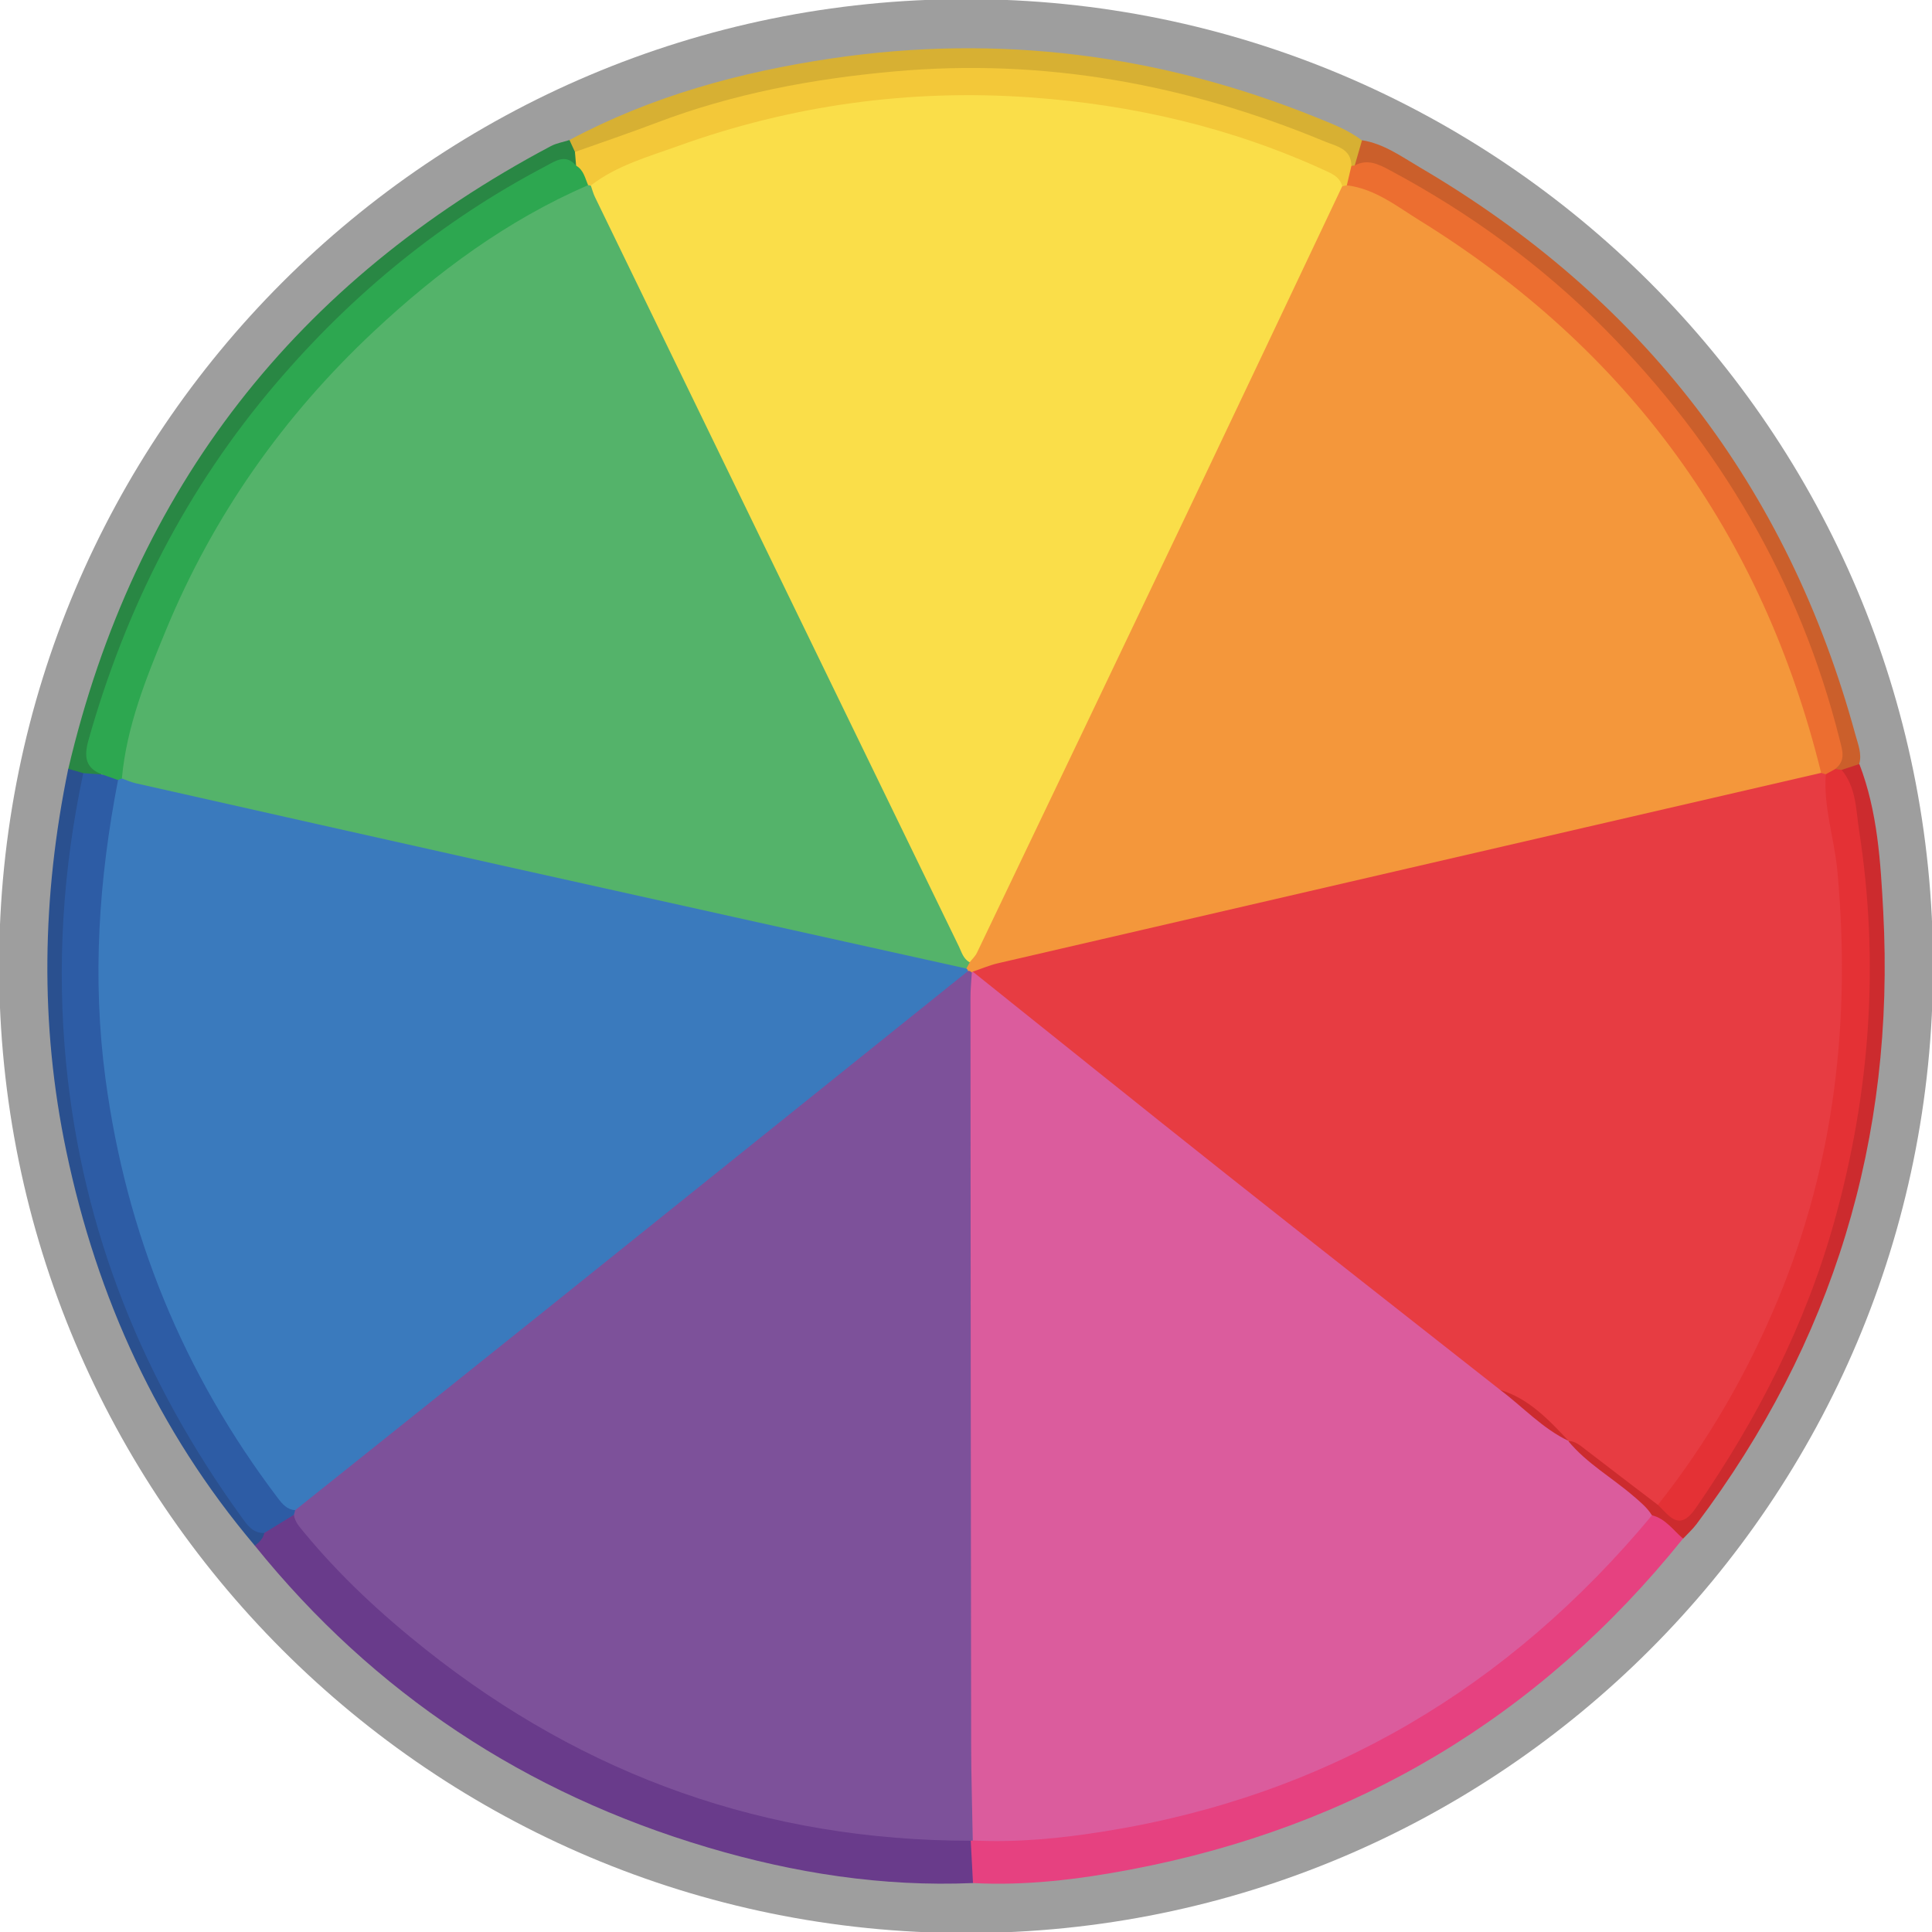
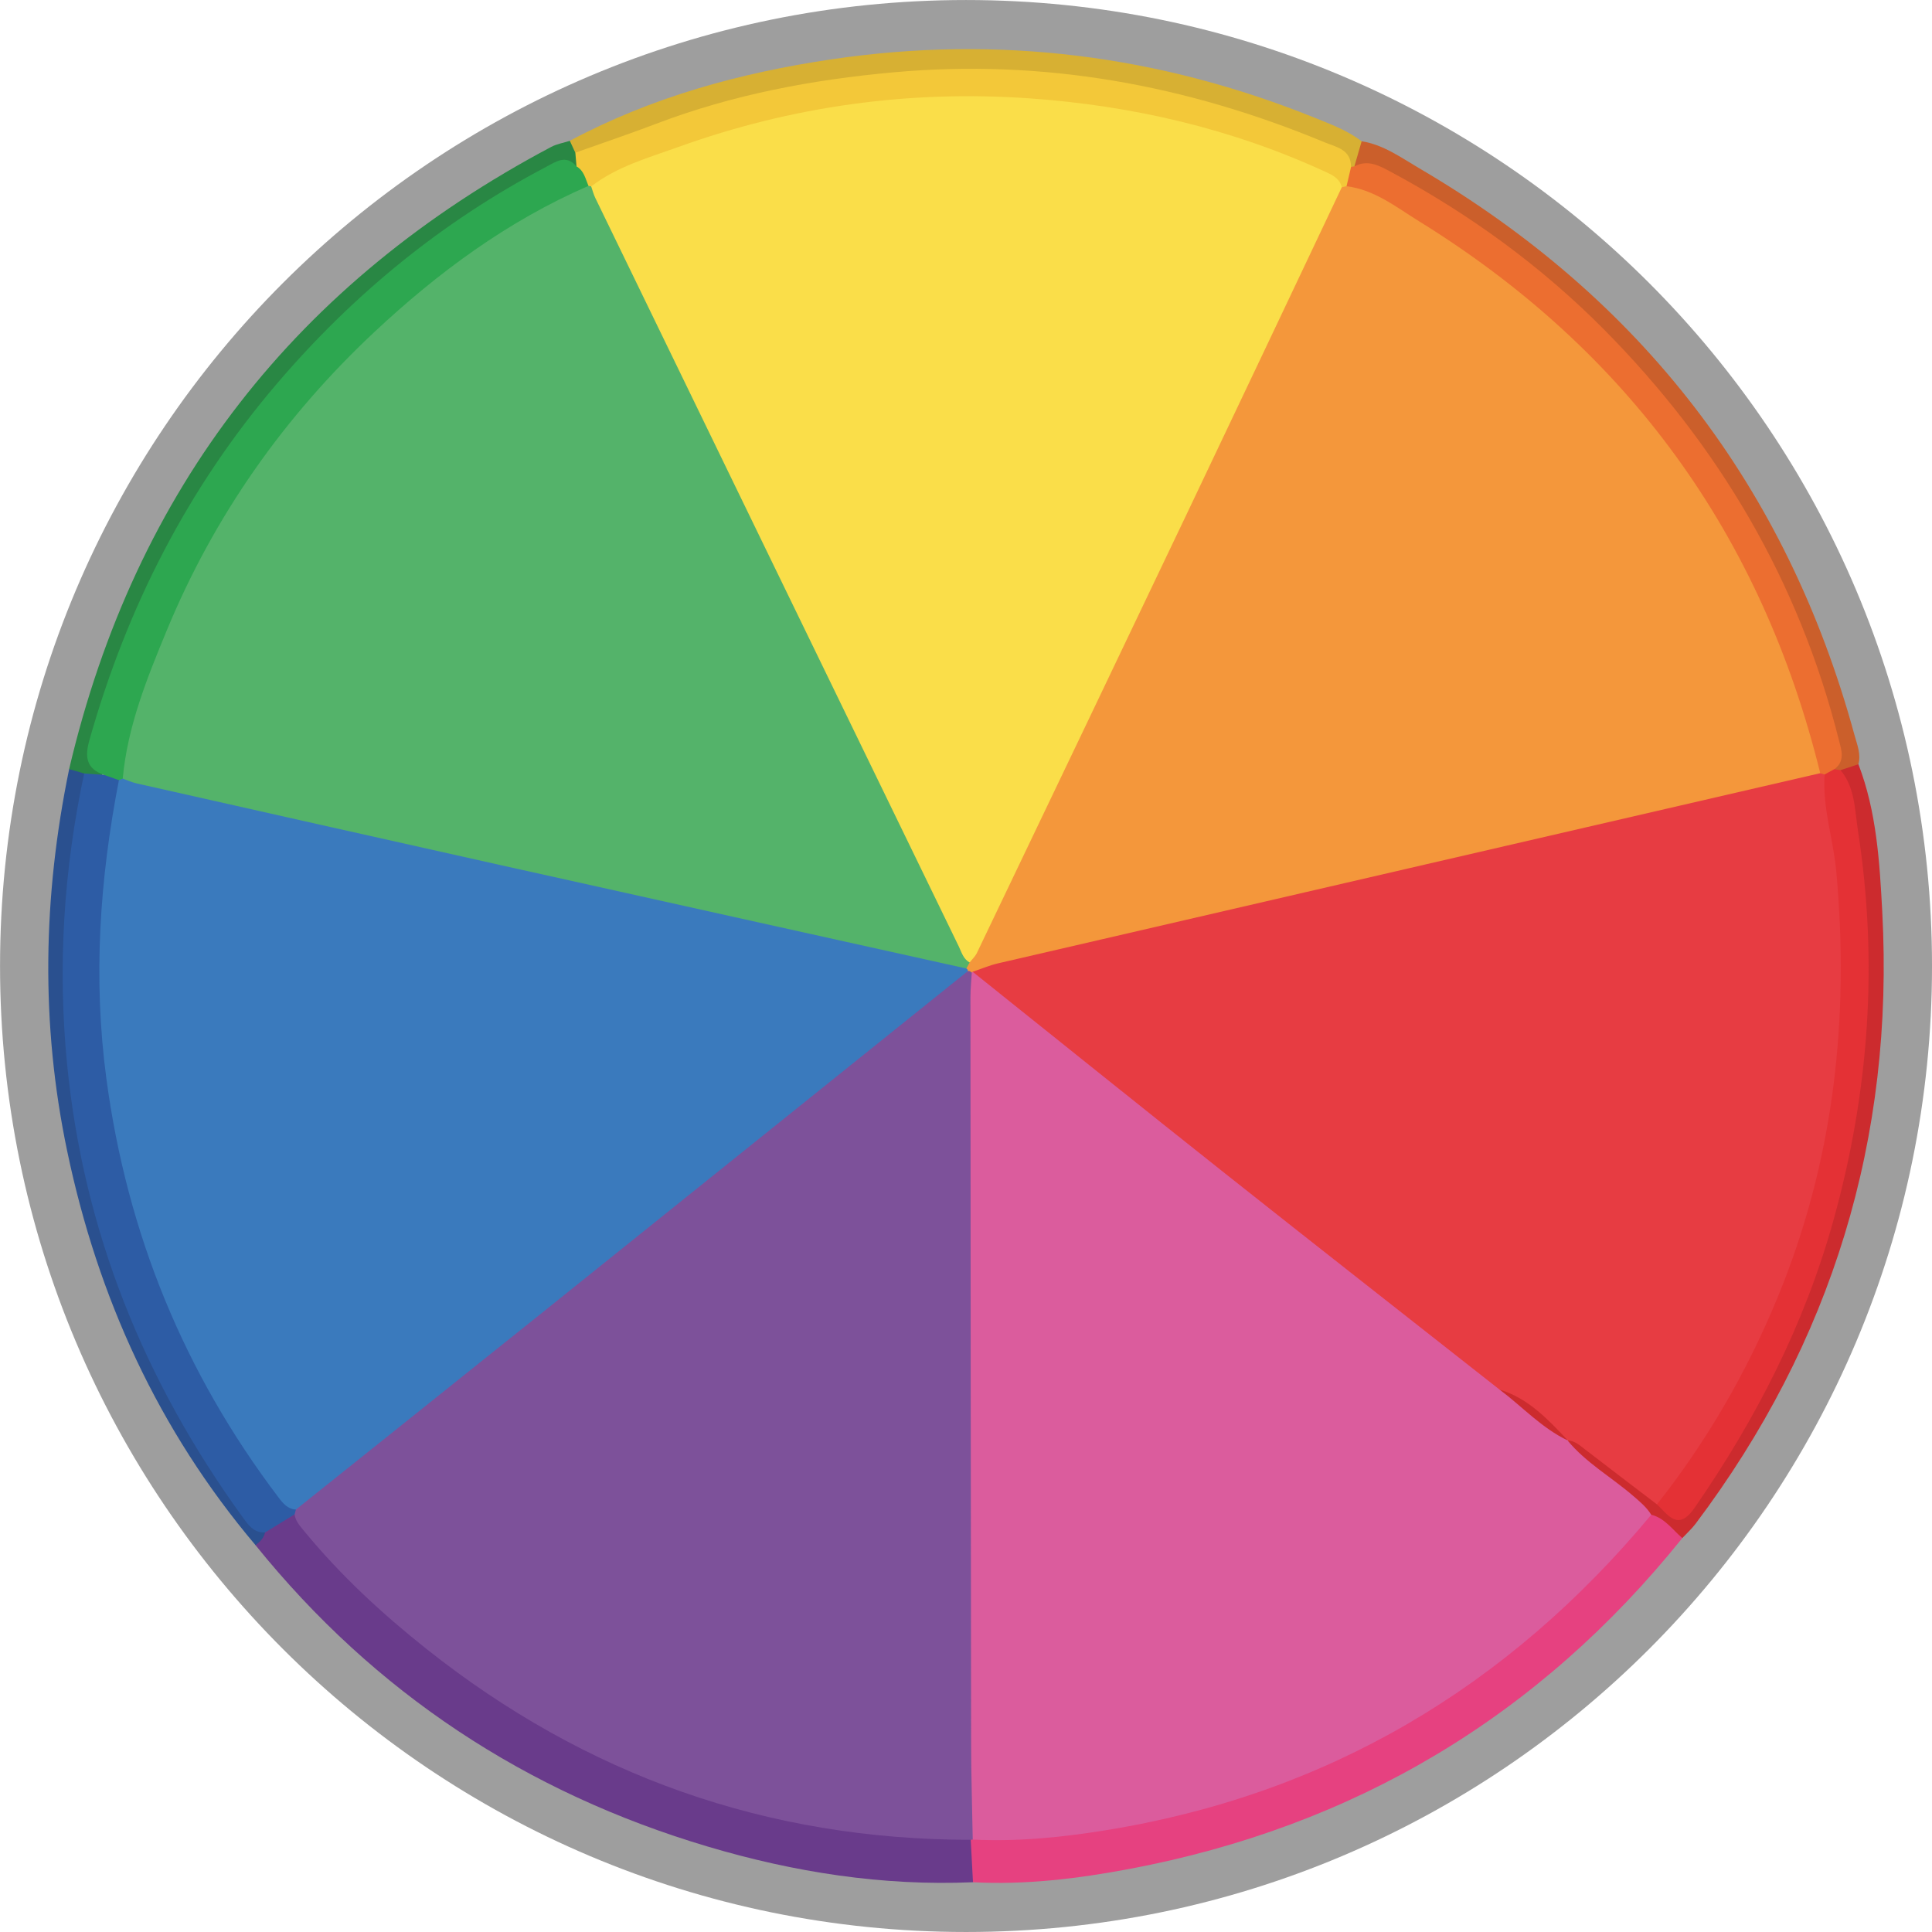
- <svg xmlns="http://www.w3.org/2000/svg" id="svg4271" height="169.15mm" width="169.16mm" version="1.1" viewBox="0 0 599.393 599.35">
-   <g id="layer1" transform="translate(122.55 -318.4)">
-     <g id="g5521" transform="matrix(.84667 0 0 .84667 -650.43 -497.62)">
-       <g id="g20" transform="matrix(1.25 0 0 -1.25 1331.8 1317.8)">
+ <svg xmlns="http://www.w3.org/2000/svg" id="svg4180" height="200mm" width="200mm" version="1.1" viewBox="0 0 708.661 708.658">
+   <g id="layer1" transform="translate(700.04 7.6808)">
+     <g id="g4889" transform="matrix(1.25 0 0 -1.25 -1463.5 915)">
+       <g id="g20" transform="translate(1177.7 454.68)">
        <path id="path22" d="m0 0c0-156.55-126.91-283.46-283.46-283.46s-283.46 126.91-283.46 283.46 126.91 283.46 283.46 283.46 283.46-126.91 283.46-283.46" fill="#9e9e9e" />
      </g>
-       <g id="g24" transform="matrix(1.25 0 0 -1.25 980.01 1653.8)">
-         <path id="path26" d="m0 0c-26.547-1.137-52.446 2.923-77.781 10.451-53.289 15.835-97.756 45.079-132.75 88.457-0.176 1.923 0.417 3.675 1.198 5.391 2.82 3.671 6.41 5.501 11.12 4.67 5.381-3.805 8.918-9.387 13.443-14.001 28.759-29.322 62.025-51.649 101.04-65.279 24.803-8.665 50.28-12.939 76.392-14.154 3.196-0.149 6.278-0.538 8.344-3.443 1.833-4.217 2.551-8.336-1.006-12.093" fill="#693b8b" />
-       </g>
-       <g id="g28" transform="matrix(1.25 0 0 -1.25 980.01 1653.8)">
-         <path id="path30" d="m0 0c-0.219 4.149-0.439 8.298-0.658 12.447 0.18 0.328 0.361 0.657 0.538 0.987 2.274 2.359 5.274 2.027 8.13 2.149 60.436 2.572 113.38 23.741 158.89 63.664 7.26 6.369 14.29 12.831 20.402 20.341 3.154 3.876 6.467 7.859 11.53 9.588 4.775-0.827 9.259-1.995 9.313-8.19-42.07-52.355-96.21-84.612-162.13-97.063-15.167-2.865-30.493-4.743-46.01-3.927" fill="#e64180" />
-       </g>
-       <g id="g32" transform="matrix(1.25 0 0 -1.25 832.15 1015.1)">
-         <path id="path34" d="m0 0c24.131 12.888 50.133 19.972 76.976 23.936 48.803 7.206 96.126 1.208 141.85-17.275 4.677-1.891 9.444-3.674 13.519-6.796 2.248-3.019 1.433-5.583-1.168-7.882-0.782-0.374-1.606-0.488-2.462-0.357-20.811 11.739-43.54 17.738-66.801 22.048-13.489 2.499-27.148 4.189-40.835 4.284-36.485 0.251-71.76-6.292-105.59-20.251-4.506-1.857-9.038-5.098-14.387-2.234-1.551 1.222-1.956 2.723-1.103 4.527" fill="#d7b033" />
-       </g>
-       <g id="g36" transform="matrix(1.25 0 0 -1.25 1119.9 1024.4)">
-         <path id="path38" d="m0 0c0.711 2.458 1.421 4.915 2.132 7.374 6.395-1.006 11.541-4.782 16.897-7.922 65.093-38.164 107.88-93.504 127.75-166.41 0.752-2.76 1.933-5.506 1.113-8.49-0.784-2.796-2.756-3.508-5.379-3.081-0.725 0.218-1.366 0.597-1.922 1.111-3.672 20.253-11.003 39.256-19.962 57.694-11.03 22.699-25.423 42.971-42.545 61.566-19.794 21.504-42.702 38.693-67.942 53.088-3.313 1.889-7.561 1.821-10.143 5.076" fill="#cb5f2b" />
-       </g>
-       <g id="g40" transform="matrix(1.25 0 0 -1.25 832.15 1015.1)">
-         <path id="path42" d="m0 0c0.537-1.166 1.074-2.332 1.612-3.498 1.388-1.011 1.505-2.34 0.968-3.836-17.75-7.12-33.524-17.623-48.391-29.394-19.331-15.306-36.084-33.153-50.645-53.13-18.072-24.796-30.543-52.208-39.877-81.272-1.688-5.254-0.691-10.242-0.899-15.365-1.489-1.489-3.283-1.687-5.23-1.245-1.982 0.466-3.242 1.889-4.462 3.366 19.36 82.403 66.836 143.03 141.48 182.59 1.658 0.869 3.618 1.191 5.44 1.774" fill="#298744" />
-       </g>
-       <g id="g44" transform="matrix(1.25 0 0 -1.25 1298.3 1245.9)">
-         <path id="path46" d="m0 0c1.735 0.57 3.471 1.14 5.206 1.711 5.356-13.945 6.219-28.701 6.997-43.311 3.535-66.424-14.749-126.33-54.763-179.53-1.148-1.526-2.598-2.824-3.906-4.229-2.903 2.457-5.108 5.842-9.104 6.844-6.06-0.449-8.774 4.928-13.063 7.552-3.232 1.978-5.903 4.732-8.809 7.146-2.165 1.798-4.069 4.137-2.444 7.404 4.657 2.797 7.688-0.853 10.655-3.141 5.979-4.611 11.897-9.327 17.638-14.24 4.441-2.461 6.636 0.528 8.792 3.605 13.609 19.422 24.36 40.327 32.324 62.652 7.96 22.315 12.123 45.364 14.513 68.938 2.432 24-0.067 47.464-4.294 70.946-0.451 2.515-1.623 5.182 0.258 7.666" fill="#cc2b2e" />
-       </g>
-       <g id="g48" transform="matrix(1.25 0 0 -1.25 648.49 1245.5)">
-         <path id="path50" d="m0 0c1.468-0.427 2.935-0.853 4.403-1.28 2.514-2.879 2.027-6.133 1.446-9.55-3.355-19.723-5.312-39.578-4.422-59.601 1.847-41.558 12.879-80.517 32.993-116.99 6.988-12.672 15.508-24.309 23.053-36.592-0.357-1.667-1.495-2.746-2.787-3.712-28.5 33.72-46.236 72.605-55.261 115.62-7.847 37.384-7.123 74.768 0.575 112.1" fill="#2a508f" />
-       </g>
-       <g id="g52" transform="matrix(1.25 0 0 -1.25 979.19 1638.3)">
-         <path id="path54" d="m0 0c-59.806 0.02-112.97 18.883-159.77 56.06-13.064 10.378-25.216 21.621-35.819 34.521-1.24 1.509-2.54 2.908-2.82 4.932-0.49 0.549-0.729 1.196-0.759 1.928 3.312 7.823 10.977 11.225 17.006 16.09 39.091 31.552 78.262 63.005 117.42 94.481 17.422 14.006 34.639 28.279 52.36 41.903 3.685 2.834 7.244 7.591 13.266 5.144 0.574-0.669 0.949-1.411 1.156-2.263 1.124-4.734 1.445-9.511 1.443-14.348-0.027-74.62 0.008-149.26-0.077-223.89-0.006-4.939 1.07-10.229-2.812-14.475l-0.596-0.075z" fill="#7d519a" />
-       </g>
-       <g id="g56" transform="matrix(1.25 0 0 -1.25 731.66 1517.1)">
-         <path id="path58" d="m0 0c-0.128-0.466-0.256-0.931-0.385-1.397-2.893-1.783-5.785-3.565-8.678-5.343-3.45-0.109-5.08 2.449-6.76 4.771-28.71 39.709-46.499 83.561-51.316 132.61-2.829 28.797-1.001 57.159 5.003 85.358 1.928-0.135 3.854-0.27 5.779-0.404 2.167 1.103 3.893 0.467 5.322-1.343 3.38-8.743-0.614-17.133-1.662-25.546-3.71-29.763-1.621-59.057 5.291-88.113 8.199-34.47 22.866-65.893 44.369-94.091 1.478-1.938 2.449-4.141 3.037-6.509" fill="#2d5ca5" />
-       </g>
-       <g id="g60" transform="matrix(1.25 0 0 -1.25 979.93 1638.2)">
-         <path id="path62" d="m0 0c-0.165 9.386-0.462 18.772-0.475 28.158-0.102 73.005-0.153 146.01-0.196 219.02-0.001 2.399 0.253 4.799 0.388 7.198 0.362 0.643 0.902 0.997 1.647 1.019 12.23-5.574 21.385-15.369 31.779-23.425 29.057-22.522 57.728-45.538 86.554-68.357 12.24-9.69 24.505-19.351 36.544-29.297 5.334-6.179 13.327-9.392 18.106-16.189l0.189-1.005c5.409-6.567 12.849-10.741 19.192-16.212 1.993-1.719 3.982-3.346 5.374-5.598-42.05-50.559-95.08-82.123-160.26-92.605-12.855-2.067-25.786-3.369-38.84-2.707" fill="#db5c9d" />
-       </g>
-       <g id="g64" transform="matrix(1.25 0 0 -1.25 834.58 1024.5)">
-         <path id="path66" d="m0 0c-0.114 1.341-0.228 2.681-0.341 4.02 7.934 2.827 15.92 5.516 23.789 8.512 22.473 8.555 45.755 12.918 69.676 15.08 43.965 3.973 85.865-3.716 126.36-20.528 3.442-1.429 7.78-2.053 7.795-7.241 1.882-2.574 0.994-4.624-1.209-6.431-0.767-0.35-1.576-0.484-2.416-0.424-23.74 11.029-48.61 18.223-74.54 21.794-31.84 4.385-63.288 2.262-94.53-5.205-16.944-4.049-32.754-11.154-49.099-16.816-0.807-0.131-1.598-0.065-2.376 0.18-2.74 1.598-3.586 4.038-3.105 7.059" fill="#f3c839" />
-       </g>
-       <g id="g68" transform="matrix(1.25 0 0 -1.25 1117 1031.7)">
-         <path id="path70" d="m0 0c0.442 1.888 0.884 3.775 1.326 5.662 0.326 0.081 0.656 0.136 0.988 0.162 3.724 1.986 6.914 0.405 10.203-1.35 23.349-12.455 44.65-27.953 63.168-46.655 33.528-33.862 57.103-73.794 68.791-120.33 0.763-3.036 1.893-6.133-1.314-8.561-0.477-1.623-1.604-2.38-3.25-2.448-0.742 0.071-1.409 0.341-1.999 0.796-2.39 3.074-3.882 6.53-4.936 10.306-10.89 38.98-30.16 73.2-57.339 103.31-20.157 22.331-43.848 39.633-70.028 53.926-2.277 1.243-5.003 2.085-5.613 5.174" fill="#ec6e30" />
-       </g>
-       <g id="g72" transform="matrix(1.25 0 0 -1.25 1292.5 1247.5)">
-         <path id="path74" d="m0 0c0.937 0.513 1.873 1.026 2.809 1.538 0.608-0.087 1.217-0.172 1.829-0.259 4.313-5.152 4.193-11.733 5.126-17.748 5.997-38.653 3.285-76.775-7.221-114.48-8.52-30.584-22.737-58.25-40.7-84.233-4.837-6.996-7.651-2.243-11.06 0.997-1.093 3.985 0.997 6.968 3.151 9.911 27.296 37.289 42.764 79.225 46.684 125.01 1.945 22.724 1.561 45.739-3.086 68.389-0.763 3.713-2.583 8.226 2.468 10.872" fill="#e43135" />
-       </g>
-       <g id="g76" transform="matrix(1.25 0 0 -1.25 834.58 1024.5)">
-         <path id="path78" d="m0 0c2.218-1.266 2.619-3.648 3.516-5.725-1.13-3.485-3.856-5.341-6.915-6.933-24.576-12.788-46.31-29.442-65.057-49.718-28.383-30.698-48.831-66.001-59.536-106.67-0.964-3.663-1.251-7.669-4.201-10.581-0.628-0.447-1.323-0.601-2.081-0.474-1.478 0.52-2.956 1.04-4.428 1.558-5.223 1.836-5.609 5.32-4.223 10.225 10.958 38.791 28.772 73.856 55.069 104.63 22.352 26.159 48.41 47.505 78.857 63.504 2.948 1.558 5.923 3.798 8.994 0.186" fill="#2da750" />
-       </g>
-       <g id="g80" transform="matrix(1.25 0 0 -1.25 1292.5 1247.5)">
-         <path id="path82" d="m0 0c-0.722-9.721 2.547-18.965 3.416-28.527 3.926-43.182-0.706-85.062-17.391-125.34-8.998-21.722-20.652-41.877-35.242-60.324-7.079 5.404-14.176 10.783-21.22 16.231-1.542 1.193-2.973 2.476-5.057 2.527 0 0.001 0.183-0.052 0.183-0.052-6.671 5.031-12.549 11.124-20.096 14.979-26.884 21.159-53.826 42.244-80.634 63.498-24.731 19.607-49.318 39.394-73.969 59.102 0.745 4.578 4.809 5.216 8.056 5.996 31.56 7.583 63.241 14.658 94.845 22.053 27.621 6.464 55.288 12.725 82.922 19.129 18.494 4.286 36.986 8.599 55.522 12.709 2.79 0.618 5.237 0.445 7.355-1.618 0.431-0.117 0.867-0.239 1.301-0.371" fill="#e73c42" />
-       </g>
-       <g id="g84" transform="matrix(1.25 0 0 -1.25 1290.8 1247)">
-         <path id="path86" d="m0 0c-80.408-18.586-160.82-37.164-241.22-55.788-2.549-0.59-4.99-1.645-7.483-2.482-0.002 0.001-0.303-0.273-0.304-0.272-0.283 0.398-0.665 0.557-1.146 0.479-0.718 0.24-1.188 0.714-1.37 1.459-0.035 0.728 0.082 1.429 0.367 2.101 4.807 15.517 13.116 29.483 20.074 43.996 19.081 39.796 37.867 79.734 57.141 119.44 8.948 18.433 17.735 36.956 26.481 55.493 1.483 3.145 2.564 7.008 7.027 7.517 0.463 0.092 0.924 0.192 1.383 0.3 8.253-0.997 14.647-6.155 21.289-10.263 61.292-37.9 100.54-91.972 117.76-161.98" fill="#f4973b" />
-       </g>
-       <g id="g88" transform="matrix(1.25 0 0 -1.25 977.58 1318.7)">
-         <path id="path90" d="m0 0c0.301-0.162 0.451-0.414 0.449-0.757-41.292-33.138-82.572-66.293-123.88-99.408-24.411-19.568-48.872-39.073-73.308-58.606-2.421 0.165-3.749 1.766-5.115 3.569-27.681 36.525-44.42 77.391-50.509 122.92-3.949 29.535-1.941 58.553 3.686 87.548 0.37 0.18 0.746 0.33 1.134 0.451 3.107 2.23 6.396 1.399 9.739 0.685 39.156-8.364 78.14-17.5 117.24-26.141 35.561-7.858 71.052-16.05 106.64-23.802 5.047-1.099 10.607-1.477 13.93-6.461" fill="#3a7abd" />
-       </g>
-       <g id="g92" transform="matrix(1.25 0 0 -1.25 1173.2 1473.1)">
-         <path id="path94" d="m0 0c8.499-2.577 14.262-8.826 20.096-14.979-7.705 3.643-13.41 9.968-20.096 14.979" fill="#cc2b2e" />
-       </g>
-       <g id="g96" transform="matrix(1.25 0 0 -1.25 977.58 1318.7)">
-         <path id="path98" d="m0 0c-45.417 10.076-90.841 20.12-136.25 30.239-35.765 7.97-71.51 16.029-107.26 24.078-1.385 0.311-2.7 0.93-4.045 1.405 1.396 15.322 7.104 29.4 12.882 43.391 13.892 33.643 34.453 62.83 60.943 87.64 18.662 17.479 39.149 32.613 62.837 42.891 0.273-0.02 0.537-0.074 0.793-0.162 3.219-0.727 4.578-3.304 5.878-5.929 24.392-49.263 48.313-98.756 72.165-148.28 9.938-20.635 20.21-41.11 30.05-61.796 1.793-3.741 3.542-7.403 2.98-11.698-0.322-0.592-0.643-1.184-0.965-1.776" fill="#54b36a" />
-       </g>
-       <g id="g100" transform="matrix(1.25 0 0 -1.25 978.79 1316.4)">
-         <path id="path102" d="m0 0c-1.876 1.005-2.358 2.991-3.181 4.686-35.579 73.207-71.134 146.43-106.67 219.65-0.518 1.067-0.808 2.244-1.205 3.369 7.595 5.882 16.786 8.409 25.556 11.568 33.314 11.998 67.868 16.752 103.08 14.277 30.191-2.121 59.514-8.905 87.193-21.722 2.059-0.954 3.865-1.973 4.433-4.356-15.193-32.04-30.348-64.09-45.601-96.09-20.444-42.895-40.959-85.756-61.479-128.61-0.492-1.032-1.404-1.859-2.12-2.78" fill="#fade49" />
+       <g id="g4847">
+         <g id="g24" transform="translate(896.28 185.82)">
+           <path id="path26" d="m0 0c-26.547-1.137-52.446 2.923-77.781 10.451-53.289 15.835-97.756 45.079-132.75 88.457-0.176 1.923 0.417 3.675 1.198 5.391 2.82 3.671 6.41 5.501 11.12 4.67 5.381-3.805 8.918-9.387 13.443-14.001 28.759-29.322 62.025-51.649 101.04-65.279 24.803-8.665 50.28-12.939 76.392-14.154 3.196-0.149 6.278-0.538 8.344-3.443 1.833-4.217 2.551-8.336-1.006-12.093" fill="#693b8b" />
+         </g>
+         <g id="g28" transform="translate(896.28 185.82)">
+           <path id="path30" d="m0 0c-0.219 4.149-0.439 8.298-0.658 12.447 0.18 0.328 0.361 0.657 0.538 0.987 2.274 2.359 5.274 2.027 8.13 2.149 60.436 2.572 113.38 23.741 158.89 63.664 7.26 6.369 14.29 12.831 20.402 20.341 3.154 3.876 6.467 7.859 11.53 9.588 4.775-0.827 9.259-1.995 9.313-8.19-42.07-52.355-96.21-84.612-162.13-97.063-15.167-2.865-30.493-4.743-46.01-3.927" fill="#e64180" />
+         </g>
+         <g id="g32" transform="translate(777.98 696.83)">
+           <path id="path34" d="m0 0c24.131 12.888 50.133 19.972 76.976 23.936 48.803 7.206 96.126 1.208 141.85-17.275 4.677-1.891 9.444-3.674 13.519-6.796 2.248-3.019 1.433-5.583-1.168-7.882-0.782-0.374-1.606-0.488-2.462-0.357-20.811 11.739-43.54 17.738-66.801 22.048-13.489 2.499-27.148 4.189-40.835 4.284-36.485 0.251-71.76-6.292-105.59-20.251-4.506-1.857-9.038-5.098-14.387-2.234-1.551 1.222-1.956 2.723-1.103 4.527" fill="#d7b033" />
+         </g>
+         <g id="g36" transform="translate(1008.2 689.32)">
+           <path id="path38" d="m0 0c0.711 2.458 1.421 4.915 2.132 7.374 6.395-1.006 11.541-4.782 16.897-7.922 65.093-38.164 107.88-93.504 127.75-166.41 0.752-2.76 1.933-5.506 1.113-8.49-0.784-2.796-2.756-3.508-5.379-3.081-0.725 0.218-1.366 0.597-1.922 1.111-3.672 20.253-11.003 39.256-19.962 57.694-11.03 22.699-25.423 42.971-42.545 61.566-19.794 21.504-42.702 38.693-67.942 53.088-3.313 1.889-7.561 1.821-10.143 5.076" fill="#cb5f2b" />
+         </g>
+         <g id="g40" transform="translate(777.98 696.83)">
+           <path id="path42" d="m0 0c0.537-1.166 1.074-2.332 1.612-3.498 1.388-1.011 1.505-2.34 0.968-3.836-17.75-7.12-33.524-17.623-48.391-29.394-19.331-15.306-36.084-33.153-50.645-53.13-18.072-24.796-30.543-52.208-39.877-81.272-1.688-5.254-0.691-10.242-0.899-15.365-1.489-1.489-3.283-1.687-5.23-1.245-1.982 0.466-3.242 1.889-4.462 3.366 19.36 82.403 66.836 143.03 141.48 182.59 1.658 0.869 3.618 1.191 5.44 1.774" fill="#298744" />
+         </g>
+         <g id="g44" transform="translate(1150.9 512.17)">
+           <path id="path46" d="m0 0c1.735 0.57 3.471 1.14 5.206 1.711 5.356-13.945 6.219-28.701 6.997-43.311 3.535-66.424-14.749-126.33-54.763-179.53-1.148-1.526-2.598-2.824-3.906-4.229-2.903 2.457-5.108 5.842-9.104 6.844-6.06-0.449-8.774 4.928-13.063 7.552-3.232 1.978-5.903 4.732-8.809 7.146-2.165 1.798-4.069 4.137-2.444 7.404 4.657 2.797 7.688-0.853 10.655-3.141 5.979-4.611 11.897-9.327 17.638-14.24 4.441-2.461 6.636 0.528 8.792 3.605 13.609 19.422 24.36 40.327 32.324 62.652 7.96 22.315 12.123 45.364 14.513 68.938 2.432 24-0.067 47.464-4.294 70.946-0.451 2.515-1.623 5.182 0.258 7.666" fill="#cc2b2e" />
+         </g>
+         <g id="g48" transform="translate(631.06 512.46)">
+           <path id="path50" d="m0 0c1.468-0.427 2.935-0.853 4.403-1.28 2.514-2.879 2.027-6.133 1.446-9.55-3.355-19.723-5.312-39.578-4.422-59.601 1.847-41.558 12.879-80.517 32.993-116.99 6.988-12.672 15.508-24.309 23.053-36.592-0.357-1.667-1.495-2.746-2.787-3.712-28.5 33.72-46.236 72.605-55.261 115.62-7.847 37.384-7.123 74.768 0.575 112.1" fill="#2a508f" />
+         </g>
+         <g id="g52" transform="translate(895.62 198.27)">
+           <path id="path54" d="m0 0c-59.806 0.02-112.97 18.883-159.77 56.06-13.064 10.378-25.216 21.621-35.819 34.521-1.24 1.509-2.54 2.908-2.82 4.932-0.49 0.549-0.729 1.196-0.759 1.928 3.312 7.823 10.977 11.225 17.006 16.09 39.091 31.552 78.262 63.005 117.42 94.481 17.422 14.006 34.639 28.279 52.36 41.903 3.685 2.834 7.244 7.591 13.266 5.144 0.574-0.669 0.949-1.411 1.156-2.263 1.124-4.734 1.445-9.511 1.443-14.348-0.027-74.62 0.008-149.26-0.077-223.89-0.006-4.939 1.07-10.229-2.812-14.475l-0.596-0.075z" fill="#7d519a" />
+         </g>
+         <g id="g56" transform="translate(697.6 295.18)">
+           <path id="path58" d="m0 0c-0.128-0.466-0.256-0.931-0.385-1.397-2.893-1.783-5.785-3.565-8.678-5.343-3.45-0.109-5.08 2.449-6.76 4.771-28.71 39.709-46.499 83.561-51.316 132.61-2.829 28.797-1.001 57.159 5.003 85.358 1.928-0.135 3.854-0.27 5.779-0.404 2.167 1.103 3.893 0.467 5.322-1.343 3.38-8.743-0.614-17.133-1.662-25.546-3.71-29.763-1.621-59.057 5.291-88.113 8.199-34.47 22.866-65.893 44.369-94.091 1.478-1.938 2.449-4.141 3.037-6.509" fill="#2d5ca5" />
+         </g>
+         <g id="g60" transform="translate(896.21 198.34)">
+           <path id="path62" d="m0 0c-0.165 9.386-0.462 18.772-0.475 28.158-0.102 73.005-0.153 146.01-0.196 219.02-0.001 2.399 0.253 4.799 0.388 7.198 0.362 0.643 0.902 0.997 1.647 1.019 12.23-5.574 21.385-15.369 31.779-23.425 29.057-22.522 57.728-45.538 86.554-68.357 12.24-9.69 24.505-19.351 36.544-29.297 5.334-6.179 13.327-9.392 18.106-16.189l0.189-1.005c5.409-6.567 12.849-10.741 19.192-16.212 1.993-1.719 3.982-3.346 5.374-5.598-42.05-50.559-95.08-82.123-160.26-92.605-12.855-2.067-25.786-3.369-38.84-2.707" fill="#db5c9d" />
+         </g>
+         <g id="g64" transform="translate(779.94 689.32)">
+           <path id="path66" d="m0 0c-0.114 1.341-0.228 2.681-0.341 4.02 7.934 2.827 15.92 5.516 23.789 8.512 22.473 8.555 45.755 12.918 69.676 15.08 43.965 3.973 85.865-3.716 126.36-20.528 3.442-1.429 7.78-2.053 7.795-7.241 1.882-2.574 0.994-4.624-1.209-6.431-0.767-0.35-1.576-0.484-2.416-0.424-23.74 11.029-48.61 18.223-74.54 21.794-31.84 4.385-63.288 2.262-94.53-5.205-16.944-4.049-32.754-11.154-49.099-16.816-0.807-0.131-1.598-0.065-2.376 0.18-2.74 1.598-3.586 4.038-3.105 7.059" fill="#f3c839" />
+         </g>
+         <g id="g68" transform="translate(1005.9 683.5)">
+           <path id="path70" d="m0 0c0.442 1.888 0.884 3.775 1.326 5.662 0.326 0.081 0.656 0.136 0.988 0.162 3.724 1.986 6.914 0.405 10.203-1.35 23.349-12.455 44.65-27.953 63.168-46.655 33.528-33.862 57.103-73.794 68.791-120.33 0.763-3.036 1.893-6.133-1.314-8.561-0.477-1.623-1.604-2.38-3.25-2.448-0.742 0.071-1.409 0.341-1.999 0.796-2.39 3.074-3.882 6.53-4.936 10.306-10.89 38.98-30.16 73.2-57.339 103.31-20.157 22.331-43.848 39.633-70.028 53.926-2.277 1.243-5.003 2.085-5.613 5.174" fill="#ec6e30" />
+         </g>
+         <g id="g72" transform="translate(1146.2 510.89)">
+           <path id="path74" d="m0 0c0.937 0.513 1.873 1.026 2.809 1.538 0.608-0.087 1.217-0.172 1.829-0.259 4.313-5.152 4.193-11.733 5.126-17.748 5.997-38.653 3.285-76.775-7.221-114.48-8.52-30.584-22.737-58.25-40.7-84.233-4.837-6.996-7.651-2.243-11.06 0.997-1.093 3.985 0.997 6.968 3.151 9.911 27.296 37.289 42.764 79.225 46.684 125.01 1.945 22.724 1.561 45.739-3.086 68.389-0.763 3.713-2.583 8.226 2.468 10.872" fill="#e43135" />
+         </g>
+         <g id="g76" transform="translate(779.94 689.32)">
+           <path id="path78" d="m0 0c2.218-1.266 2.619-3.648 3.516-5.725-1.13-3.485-3.856-5.341-6.915-6.933-24.576-12.788-46.31-29.442-65.057-49.718-28.383-30.698-48.831-66.001-59.536-106.67-0.964-3.663-1.251-7.669-4.201-10.581-0.628-0.447-1.323-0.601-2.081-0.474-1.478 0.52-2.956 1.04-4.428 1.558-5.223 1.836-5.609 5.32-4.223 10.225 10.958 38.791 28.772 73.856 55.069 104.63 22.352 26.159 48.41 47.505 78.857 63.504 2.948 1.558 5.923 3.798 8.994 0.186" fill="#2da750" />
+         </g>
+         <g id="g80" transform="translate(1146.2 510.89)">
+           <path id="path82" d="m0 0c-0.722-9.721 2.547-18.965 3.416-28.527 3.926-43.182-0.706-85.062-17.391-125.34-8.998-21.722-20.652-41.877-35.242-60.324-7.079 5.404-14.176 10.783-21.22 16.231-1.542 1.193-2.973 2.476-5.057 2.527 0 0.001 0.183-0.052 0.183-0.052-6.671 5.031-12.549 11.124-20.096 14.979-26.884 21.159-53.826 42.244-80.634 63.498-24.731 19.607-49.318 39.394-73.969 59.102 0.745 4.578 4.809 5.216 8.056 5.996 31.56 7.583 63.241 14.658 94.845 22.053 27.621 6.464 55.288 12.725 82.922 19.129 18.494 4.286 36.986 8.599 55.522 12.709 2.79 0.618 5.237 0.445 7.355-1.618 0.431-0.117 0.867-0.239 1.301-0.371" fill="#e73c42" />
+         </g>
+         <g id="g84" transform="translate(1144.9 511.26)">
+           <path id="path86" d="m0 0c-80.408-18.586-160.82-37.164-241.22-55.788-2.549-0.59-4.99-1.645-7.483-2.482-0.002 0.001-0.303-0.273-0.304-0.272-0.283 0.398-0.665 0.557-1.146 0.479-0.718 0.24-1.188 0.714-1.37 1.459-0.035 0.728 0.082 1.429 0.367 2.101 4.807 15.517 13.116 29.483 20.074 43.996 19.081 39.796 37.867 79.734 57.141 119.44 8.948 18.433 17.735 36.956 26.481 55.493 1.483 3.145 2.564 7.008 7.027 7.517 0.463 0.092 0.924 0.192 1.383 0.3 8.253-0.997 14.647-6.155 21.289-10.263 61.292-37.9 100.54-91.972 117.76-161.98" fill="#f4973b" />
+         </g>
+         <g id="g88" transform="translate(894.34 453.95)">
+           <path id="path90" d="m0 0c0.301-0.162 0.451-0.414 0.449-0.757-41.292-33.138-82.572-66.293-123.88-99.408-24.411-19.568-48.872-39.073-73.308-58.606-2.421 0.165-3.749 1.766-5.115 3.569-27.681 36.525-44.42 77.391-50.509 122.92-3.949 29.535-1.941 58.553 3.686 87.548 0.37 0.18 0.746 0.33 1.134 0.451 3.107 2.23 6.396 1.399 9.739 0.685 39.156-8.364 78.14-17.5 117.24-26.141 35.561-7.858 71.052-16.05 106.64-23.802 5.047-1.099 10.607-1.477 13.93-6.461" fill="#3a7abd" />
+         </g>
+         <g id="g92" transform="translate(1050.8 330.39)">
+           <path id="path94" d="m0 0c8.499-2.577 14.262-8.826 20.096-14.979-7.705 3.643-13.41 9.968-20.096 14.979" fill="#cc2b2e" />
+         </g>
+         <g id="g96" transform="translate(894.34 453.95)">
+           <path id="path98" d="m0 0c-45.417 10.076-90.841 20.12-136.25 30.239-35.765 7.97-71.51 16.029-107.26 24.078-1.385 0.311-2.7 0.93-4.045 1.405 1.396 15.322 7.104 29.4 12.882 43.391 13.892 33.643 34.453 62.83 60.943 87.64 18.662 17.479 39.149 32.613 62.837 42.891 0.273-0.02 0.537-0.074 0.793-0.162 3.219-0.727 4.578-3.304 5.878-5.929 24.392-49.263 48.313-98.756 72.165-148.28 9.938-20.635 20.21-41.11 30.05-61.796 1.793-3.741 3.542-7.403 2.98-11.698-0.322-0.592-0.643-1.184-0.965-1.776" fill="#54b36a" />
+         </g>
+         <g id="g100" transform="translate(895.3 455.73)">
+           <path id="path102" d="m0 0c-1.876 1.005-2.358 2.991-3.181 4.686-35.579 73.207-71.134 146.43-106.67 219.65-0.518 1.067-0.808 2.244-1.205 3.369 7.595 5.882 16.786 8.409 25.556 11.568 33.314 11.998 67.868 16.752 103.08 14.277 30.191-2.121 59.514-8.905 87.193-21.722 2.059-0.954 3.865-1.973 4.433-4.356-15.193-32.04-30.348-64.09-45.601-96.09-20.444-42.895-40.959-85.756-61.479-128.61-0.492-1.032-1.404-1.859-2.12-2.78" fill="#fade49" />
+         </g>
      </g>
    </g>
  </g>
</svg>
